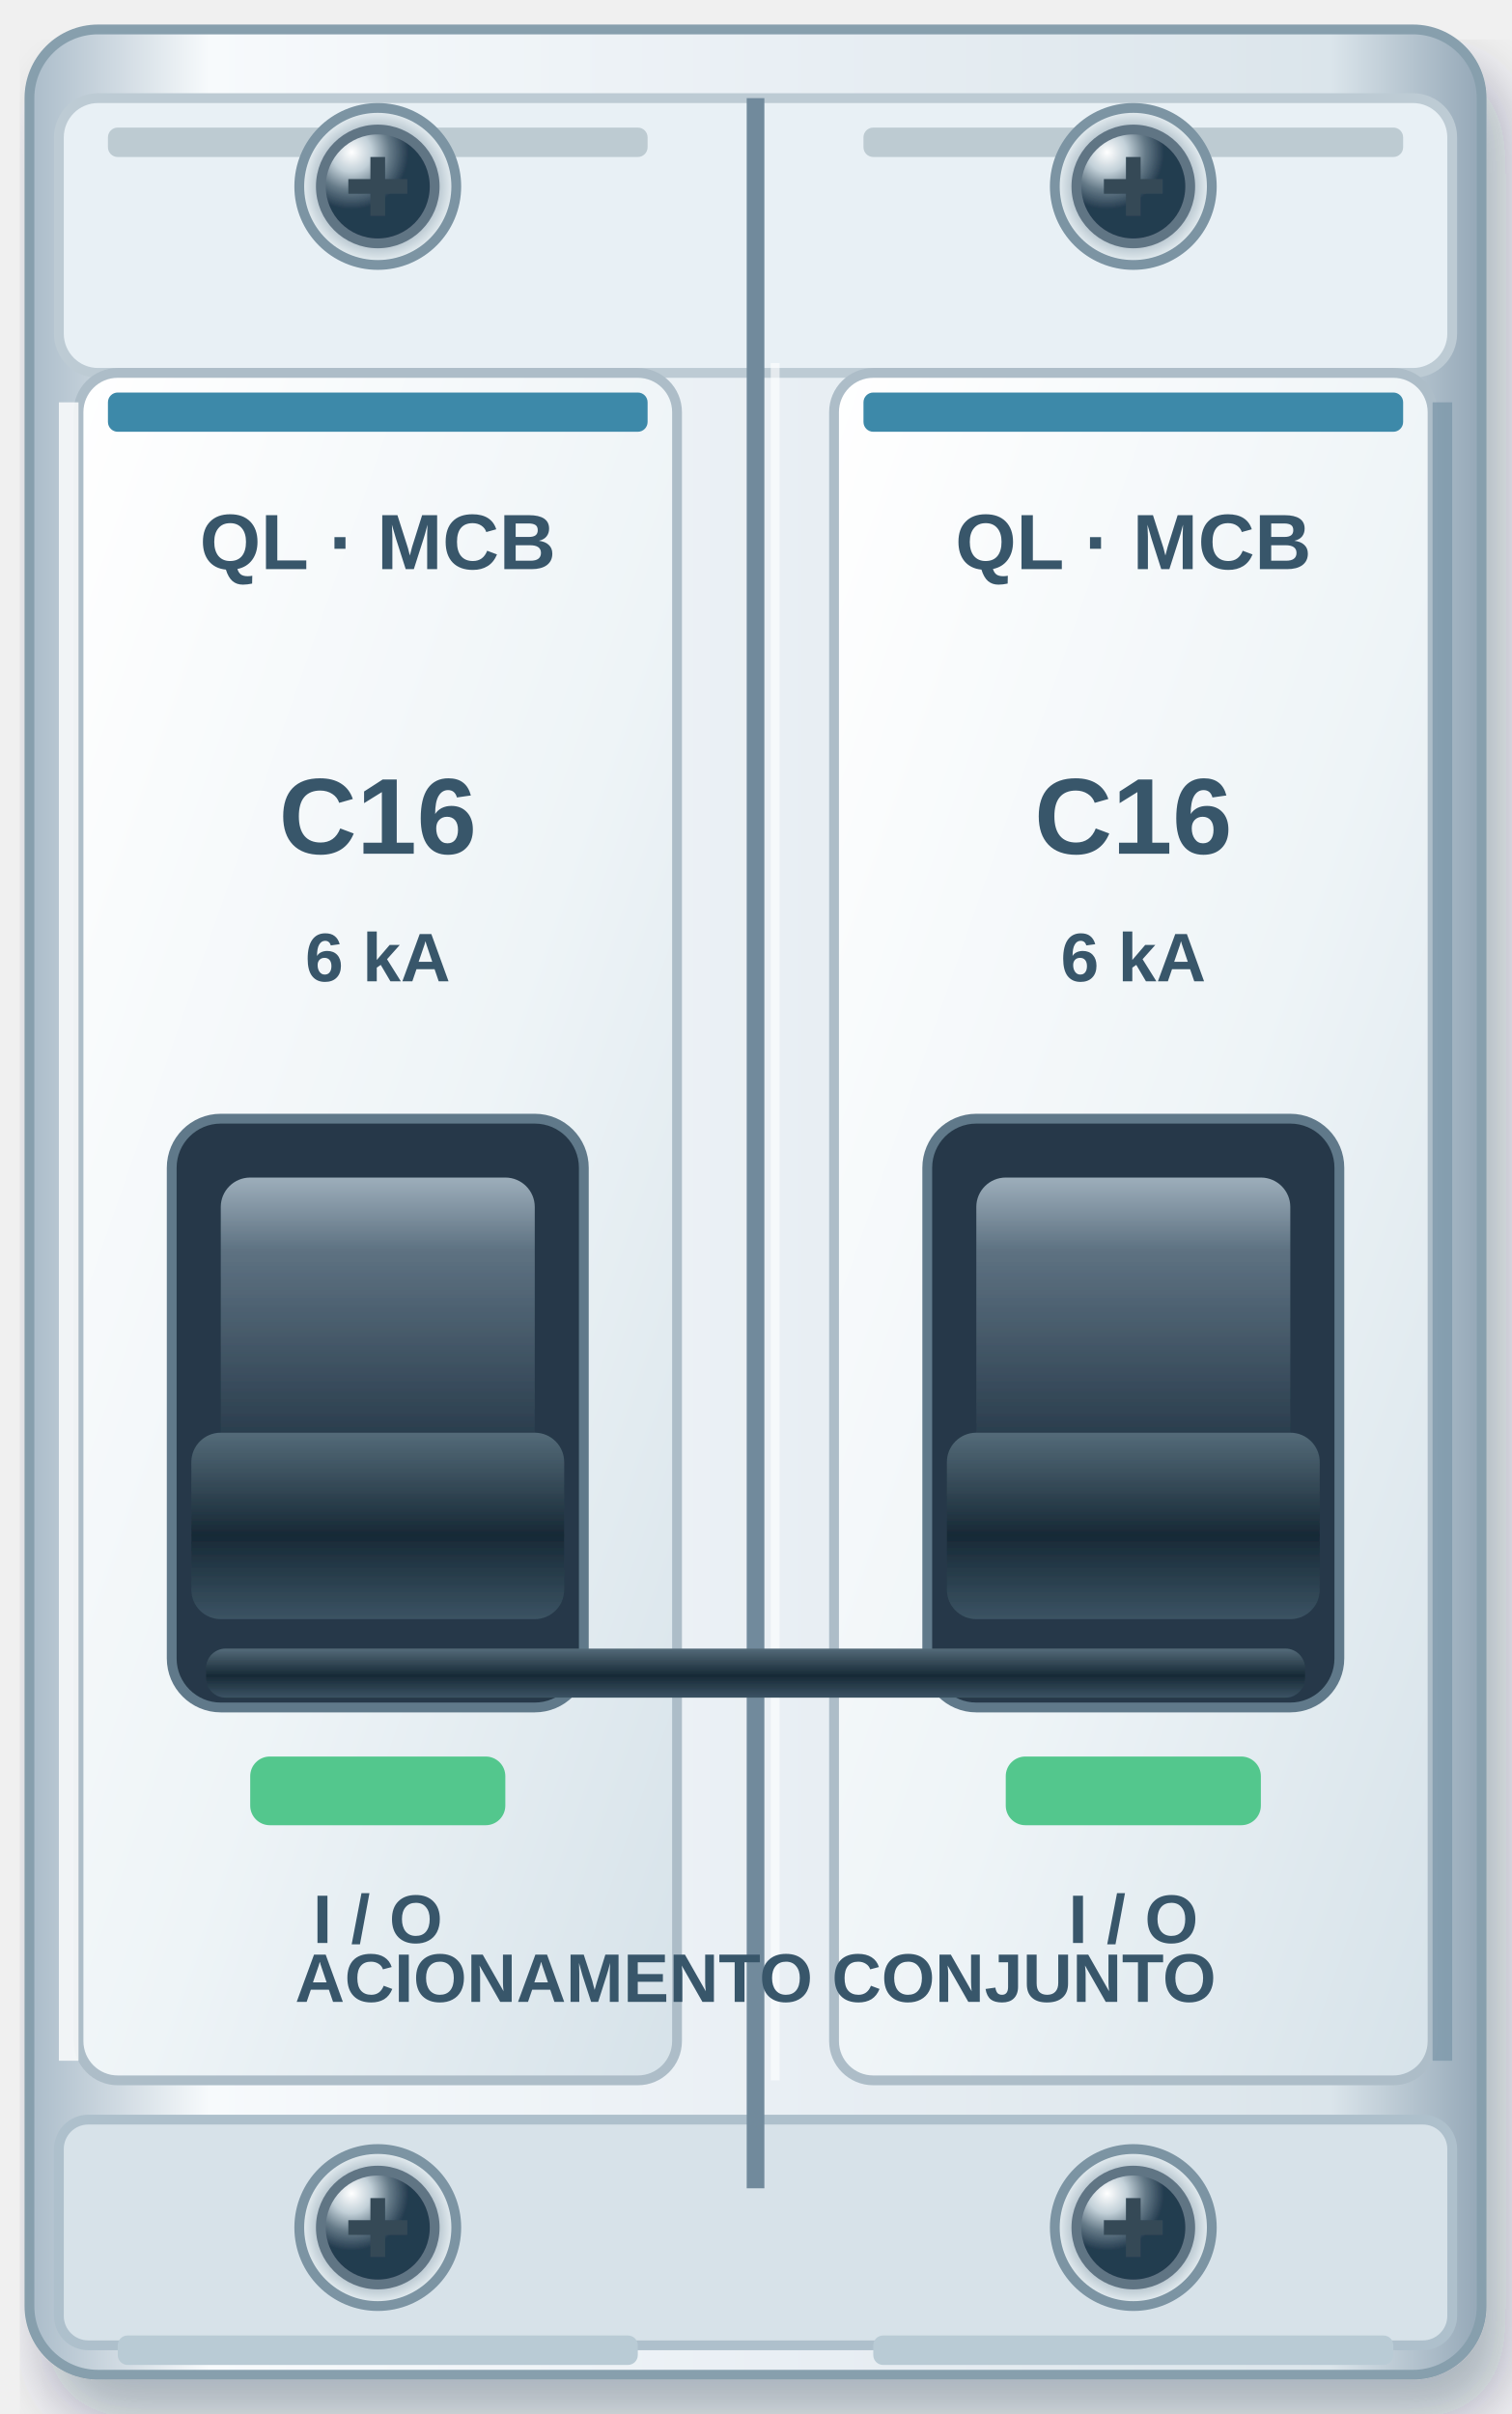
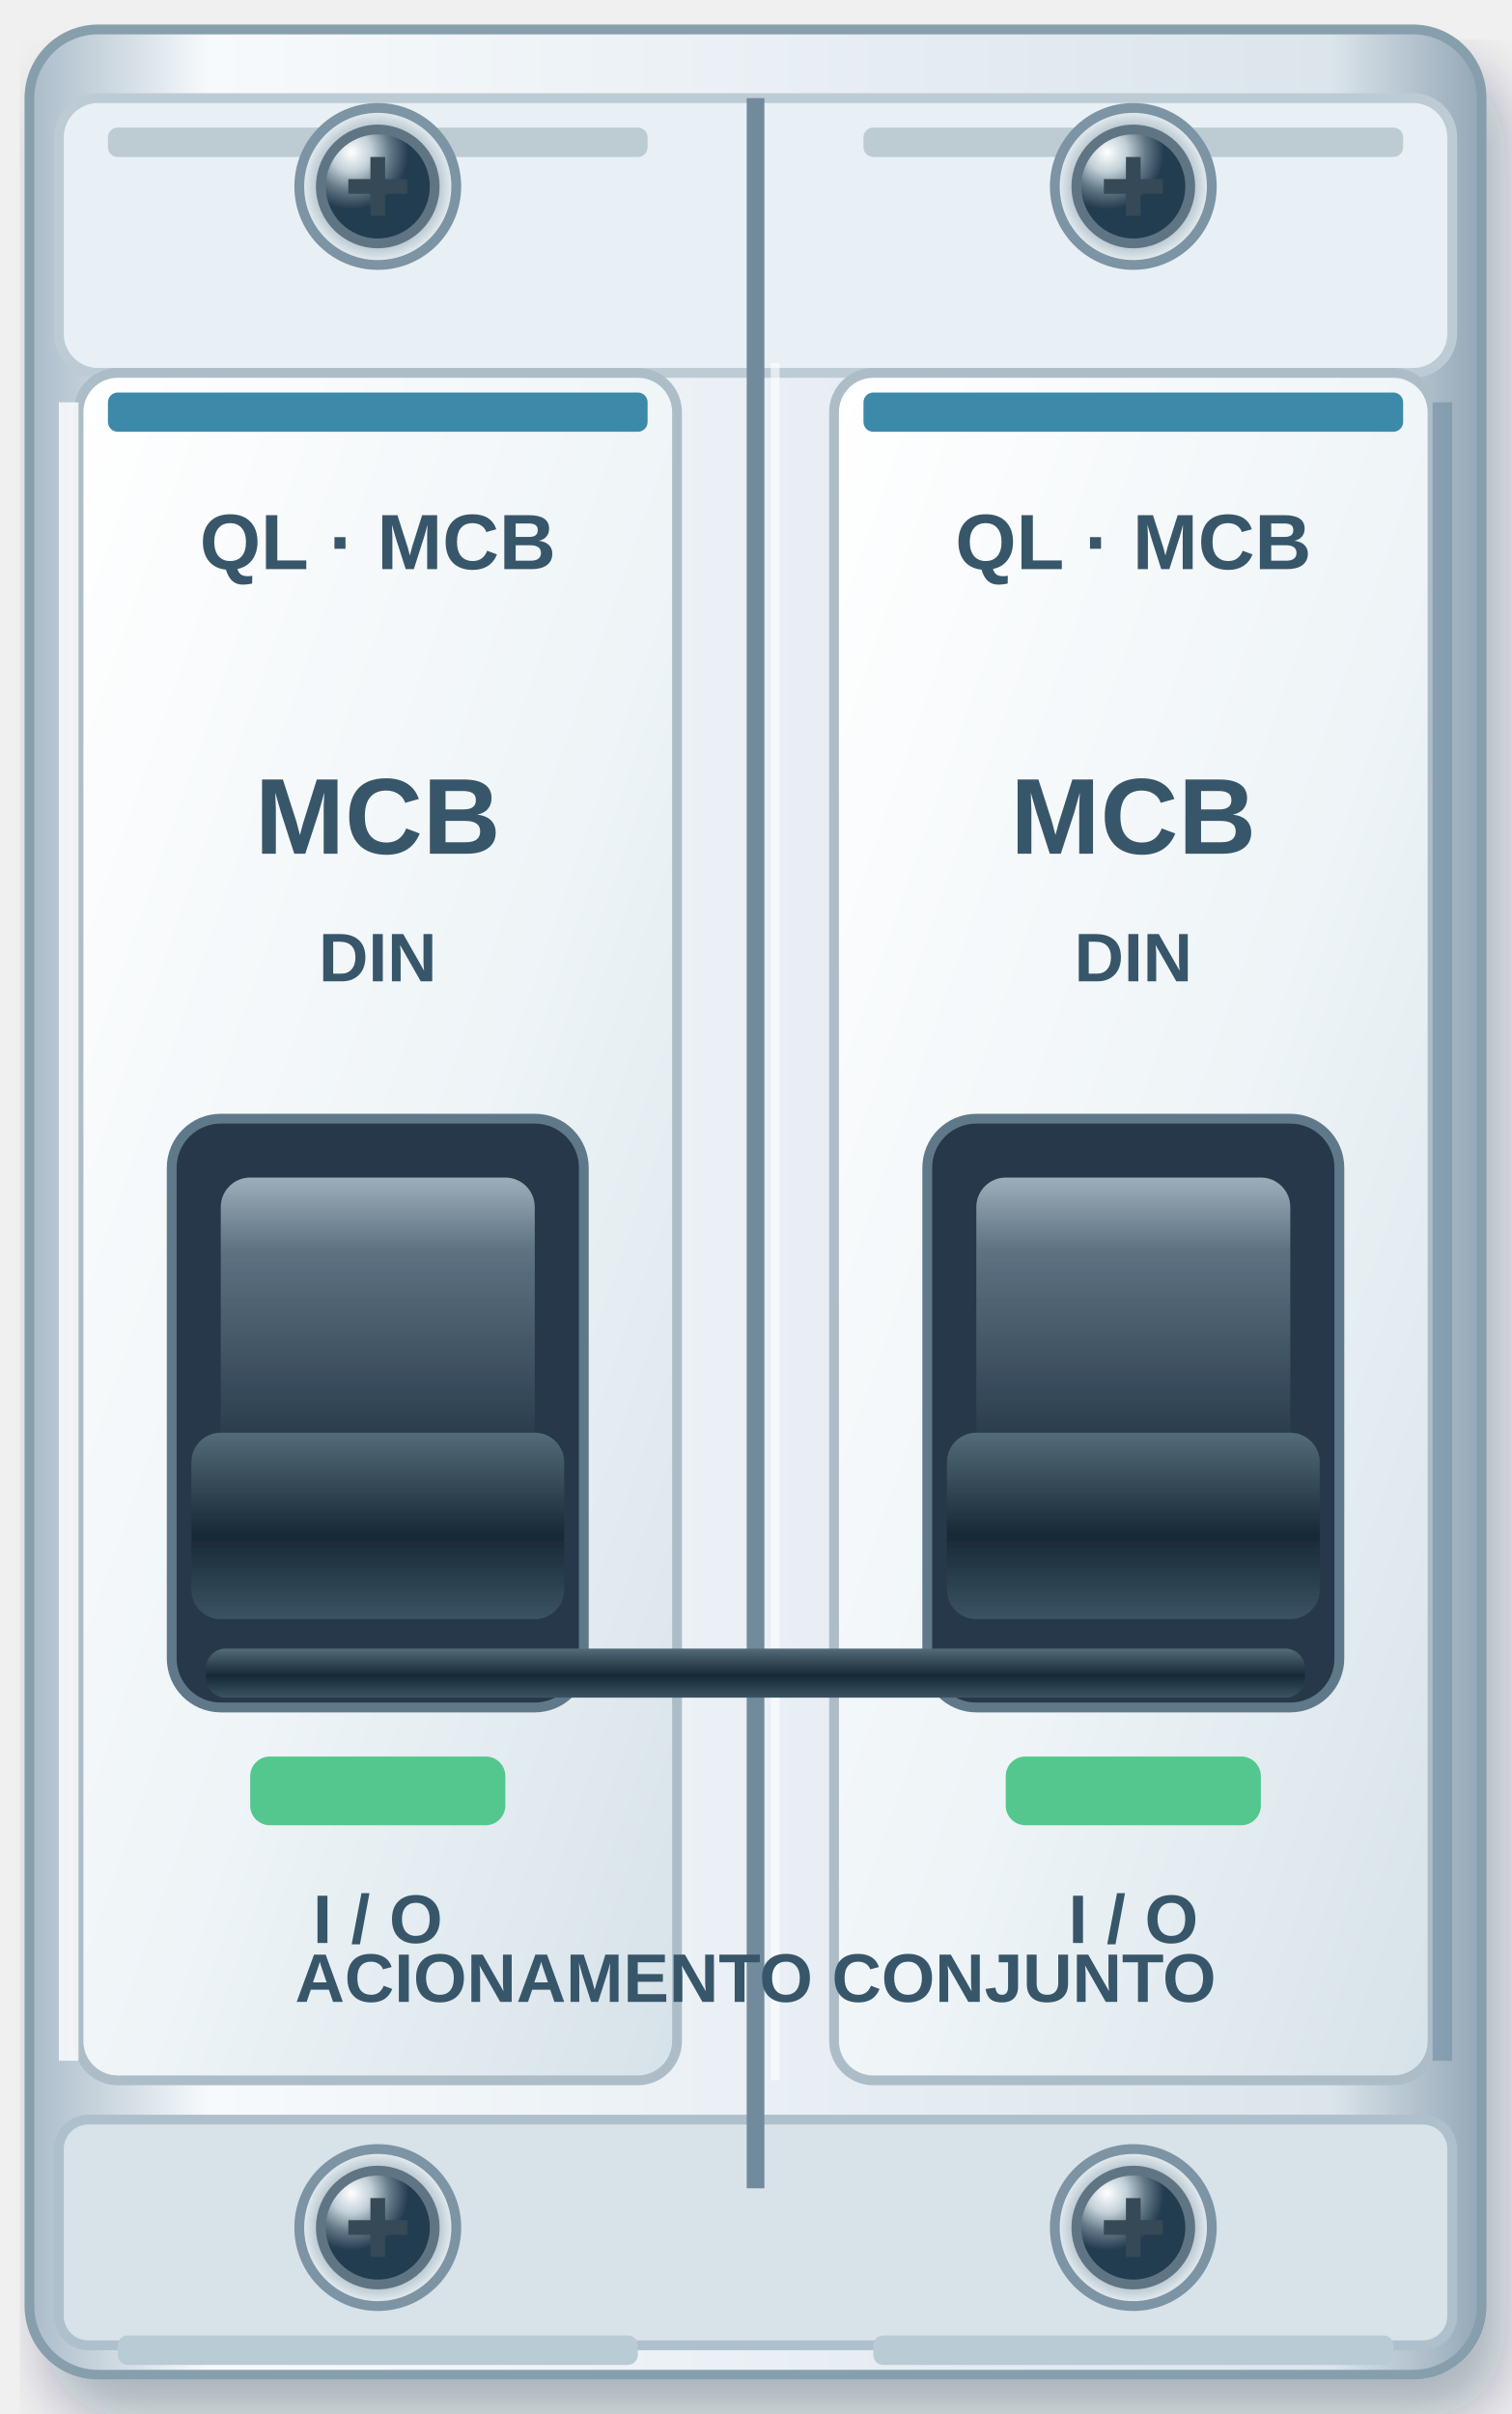
<svg xmlns="http://www.w3.org/2000/svg" width="154" height="246" viewBox="0 0 154 246" role="img" aria-label="MCB · representação genérica de 2 módulos DIN">
  <defs>
    <linearGradient id="case" x1="0" y1="0" x2="1" y2="0">
      <stop stop-color="#adbecb" />
      <stop offset=".12" stop-color="#f7fafc" />
      <stop offset=".51" stop-color="#e9eff4" />
      <stop offset=".9" stop-color="#dbe5eb" />
      <stop offset="1" stop-color="#97aab9" />
    </linearGradient>
    <linearGradient id="face" x1="0" y1="0" x2="1" y2="1">
      <stop stop-color="#fff" />
      <stop offset=".55" stop-color="#eef4f7" />
      <stop offset="1" stop-color="#d6e2e9" />
    </linearGradient>
    <radialGradient id="metal" cx=".27" cy=".2">
      <stop stop-color="#fff" />
      <stop offset=".35" stop-color="#c2d0d8" />
      <stop offset=".67" stop-color="#667b89" />
      <stop offset="1" stop-color="#243c4f" />
    </radialGradient>
    <radialGradient id="well">
      <stop stop-color="#8d9fad" />
      <stop offset=".68" stop-color="#a6b7c2" />
      <stop offset="1" stop-color="#edf4f7" />
    </radialGradient>
    <linearGradient id="switch" x1="0" y1="0" x2="0" y2="1">
      <stop stop-color="#9daebb" />
      <stop offset=".2" stop-color="#5e7282" />
      <stop offset=".75" stop-color="#263949" />
      <stop offset="1" stop-color="#182937" />
    </linearGradient>
    <linearGradient id="metalDark" x1="0" y1="0" x2="0" y2="1">
      <stop stop-color="#546b79" />
      <stop offset=".55" stop-color="#172936" />
      <stop offset="1" stop-color="#3b5363" />
    </linearGradient>
    <linearGradient id="blue" x1="0" y1="0" x2="1" y2="1">
      <stop stop-color="#5cb8ff" />
      <stop offset="1" stop-color="#165ca3" />
    </linearGradient>
    <linearGradient id="red" x1="0" y1="0" x2="1" y2="1">
      <stop stop-color="#f17d78" />
      <stop offset=".7" stop-color="#c5262e" />
      <stop offset="1" stop-color="#92202c" />
    </linearGradient>
    <linearGradient id="lcd" x1="0" y1="0" x2="1" y2="1">
      <stop stop-color="#d8ebdf" />
      <stop offset="1" stop-color="#8ebbb2" />
    </linearGradient>
    <linearGradient id="displayFrame" x1="0" y1="0" x2="0" y2="1">
      <stop stop-color="#142432" />
      <stop offset="1" stop-color="#58717e" />
    </linearGradient>
    <linearGradient id="signalGreen" x1="0" y1="0" x2="1" y2="1">
      <stop stop-color="#77e5b1" />
      <stop offset="1" stop-color="#18936c" />
    </linearGradient>
    <filter id="shade" x="-25%" y="-25%" width="150%" height="150%">
      <feDropShadow dx="2" dy="4" stdDeviation="3" flood-color="#0b243d" flood-opacity=".3" />
    </filter>
  </defs>
  <g filter="url(#shade)">
    <rect x="3" y="3" width="148" height="239" rx="7" fill="url(#case)" stroke="#879fad" />
    <rect x="6" y="10" width="142" height="28" rx="4" fill="#e8f0f5" stroke="#bdcbd4" />
    <rect x="6" y="216" width="142" height="23" rx="3" fill="#d7e2e9" stroke="#aec0cc" />
    <rect x="8" y="38" width="61" height="174" rx="4" fill="url(#face)" stroke="#adbdc8" />
    <rect x="11" y="40" width="55" height="4" rx="1" fill="#3e89a9" stroke="none" />
    <rect x="11" y="13" width="55" height="3" rx="1" fill="#bdcbd2" stroke="none" />
    <rect x="12" y="238" width="53" height="3" rx="1" fill="#b9cbd5" stroke="none" />
    <circle cx="38.5" cy="19" r="8" fill="url(#well)" stroke="#7c94a3" />
    <circle cx="38.5" cy="19" r="5.8" fill="url(#metal)" stroke="#617484" />
    <path d="M35.5 19h6 M38.5 16v6" stroke="#344957" stroke-width="1.5" />
    <circle cx="38.5" cy="227" r="8" fill="url(#well)" stroke="#7c94a3" />
    <circle cx="38.5" cy="227" r="5.8" fill="url(#metal)" stroke="#617484" />
    <path d="M35.5 227h6 M38.5 224v6" stroke="#344957" stroke-width="1.5" />
    <text x="38.5" y="58" text-anchor="middle" font-family="Arial,sans-serif" font-size="8" font-weight="750" fill="#38566a">QL · MCB</text>
-     <text x="38.5" y="87" text-anchor="middle" font-family="Arial,sans-serif" font-size="11" font-weight="750" fill="#38566a">C16</text>
-     <text x="38.5" y="100" text-anchor="middle" font-family="Arial,sans-serif" font-size="7" font-weight="750" fill="#38566a">6 kA</text>
+     <text x="38.5" y="87" text-anchor="middle" font-family="Arial,sans-serif" font-size="11" font-weight="750" fill="#38566a">MCB</text>
+     <text x="38.5" y="100" text-anchor="middle" font-family="Arial,sans-serif" font-size="7" font-weight="750" fill="#38566a">DIN</text>
    <rect x="17.5" y="114" width="42" height="60" rx="5" fill="#263949" stroke="#60798a" />
    <rect x="22.5" y="120" width="32" height="37" rx="3" fill="url(#switch)" stroke="none" />
    <rect x="19.5" y="146" width="38" height="19" rx="3" fill="url(#metalDark)" stroke="none" />
    <rect x="25.5" y="179" width="26" height="7" rx="2" fill="#53c78d" stroke="none" />
    <text x="38.5" y="198" text-anchor="middle" font-family="Arial,sans-serif" font-size="7" font-weight="750" fill="#38566a">I / O</text>
    <rect x="85" y="38" width="61" height="174" rx="4" fill="url(#face)" stroke="#adbdc8" />
    <rect x="88" y="40" width="55" height="4" rx="1" fill="#3e89a9" stroke="none" />
    <rect x="88" y="13" width="55" height="3" rx="1" fill="#bdcbd2" stroke="none" />
    <rect x="89" y="238" width="53" height="3" rx="1" fill="#b9cbd5" stroke="none" />
    <path d="M77 10v213" stroke="#718a9c" stroke-width="1.8" />
    <path d="M79 37v175" stroke="#fff" stroke-width=".9" opacity=".6" />
    <circle cx="115.5" cy="19" r="8" fill="url(#well)" stroke="#7c94a3" />
    <circle cx="115.5" cy="19" r="5.8" fill="url(#metal)" stroke="#617484" />
    <path d="M112.5 19h6 M115.5 16v6" stroke="#344957" stroke-width="1.5" />
    <circle cx="115.5" cy="227" r="8" fill="url(#well)" stroke="#7c94a3" />
    <circle cx="115.5" cy="227" r="5.8" fill="url(#metal)" stroke="#617484" />
    <path d="M112.5 227h6 M115.5 224v6" stroke="#344957" stroke-width="1.5" />
    <text x="115.5" y="58" text-anchor="middle" font-family="Arial,sans-serif" font-size="8" font-weight="750" fill="#38566a">QL · MCB</text>
-     <text x="115.5" y="87" text-anchor="middle" font-family="Arial,sans-serif" font-size="11" font-weight="750" fill="#38566a">C16</text>
-     <text x="115.5" y="100" text-anchor="middle" font-family="Arial,sans-serif" font-size="7" font-weight="750" fill="#38566a">6 kA</text>
+     <text x="115.5" y="87" text-anchor="middle" font-family="Arial,sans-serif" font-size="11" font-weight="750" fill="#38566a">MCB</text>
+     <text x="115.5" y="100" text-anchor="middle" font-family="Arial,sans-serif" font-size="7" font-weight="750" fill="#38566a">DIN</text>
    <rect x="94.5" y="114" width="42" height="60" rx="5" fill="#263949" stroke="#60798a" />
    <rect x="99.5" y="120" width="32" height="37" rx="3" fill="url(#switch)" stroke="none" />
    <rect x="96.5" y="146" width="38" height="19" rx="3" fill="url(#metalDark)" stroke="none" />
    <rect x="102.5" y="179" width="26" height="7" rx="2" fill="#53c78d" stroke="none" />
    <text x="115.5" y="198" text-anchor="middle" font-family="Arial,sans-serif" font-size="7" font-weight="750" fill="#38566a">I / O</text>
    <rect x="21" y="168" width="112" height="5" rx="2" fill="url(#metalDark)" stroke="none" />
    <text x="77" y="204" text-anchor="middle" font-family="Arial,sans-serif" font-size="7" font-weight="750" fill="#38566a">ACIONAMENTO CONJUNTO</text>
  </g>
  <path d="M7 41v169" stroke="white" opacity=".8" stroke-width="2" />
  <path d="M147 41v169" stroke="#7894a6" opacity=".7" stroke-width="2" />
</svg>
